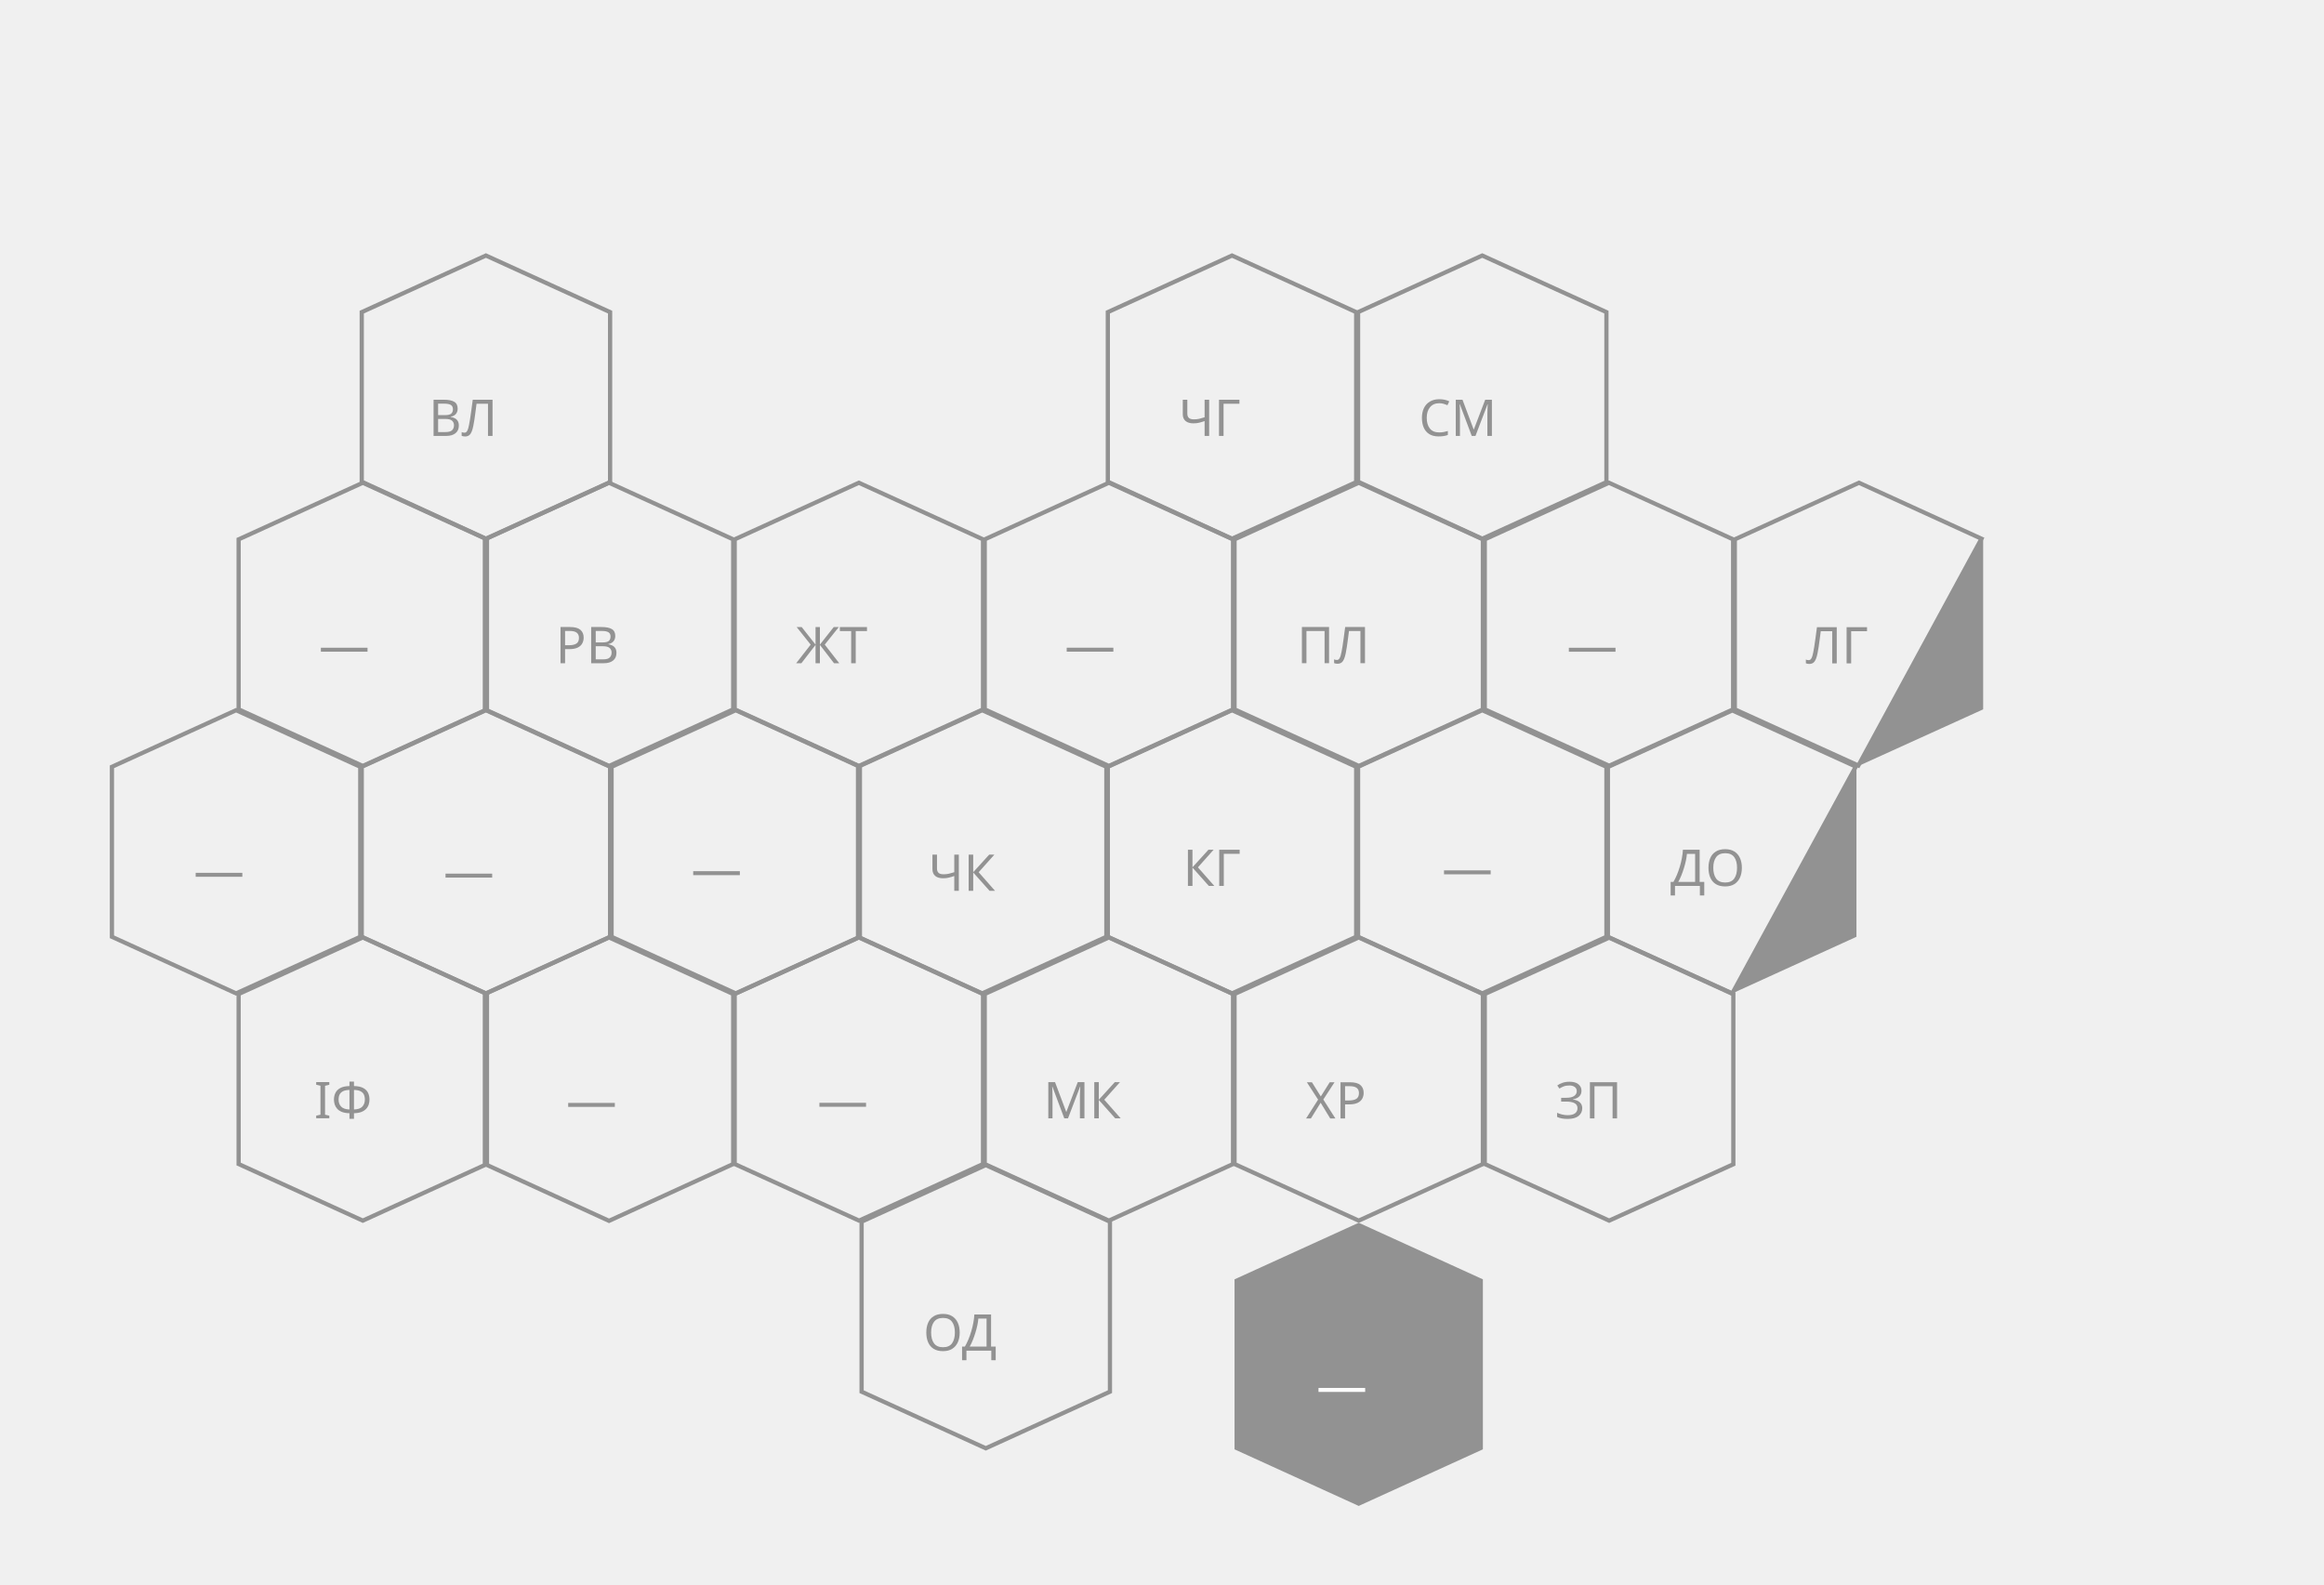
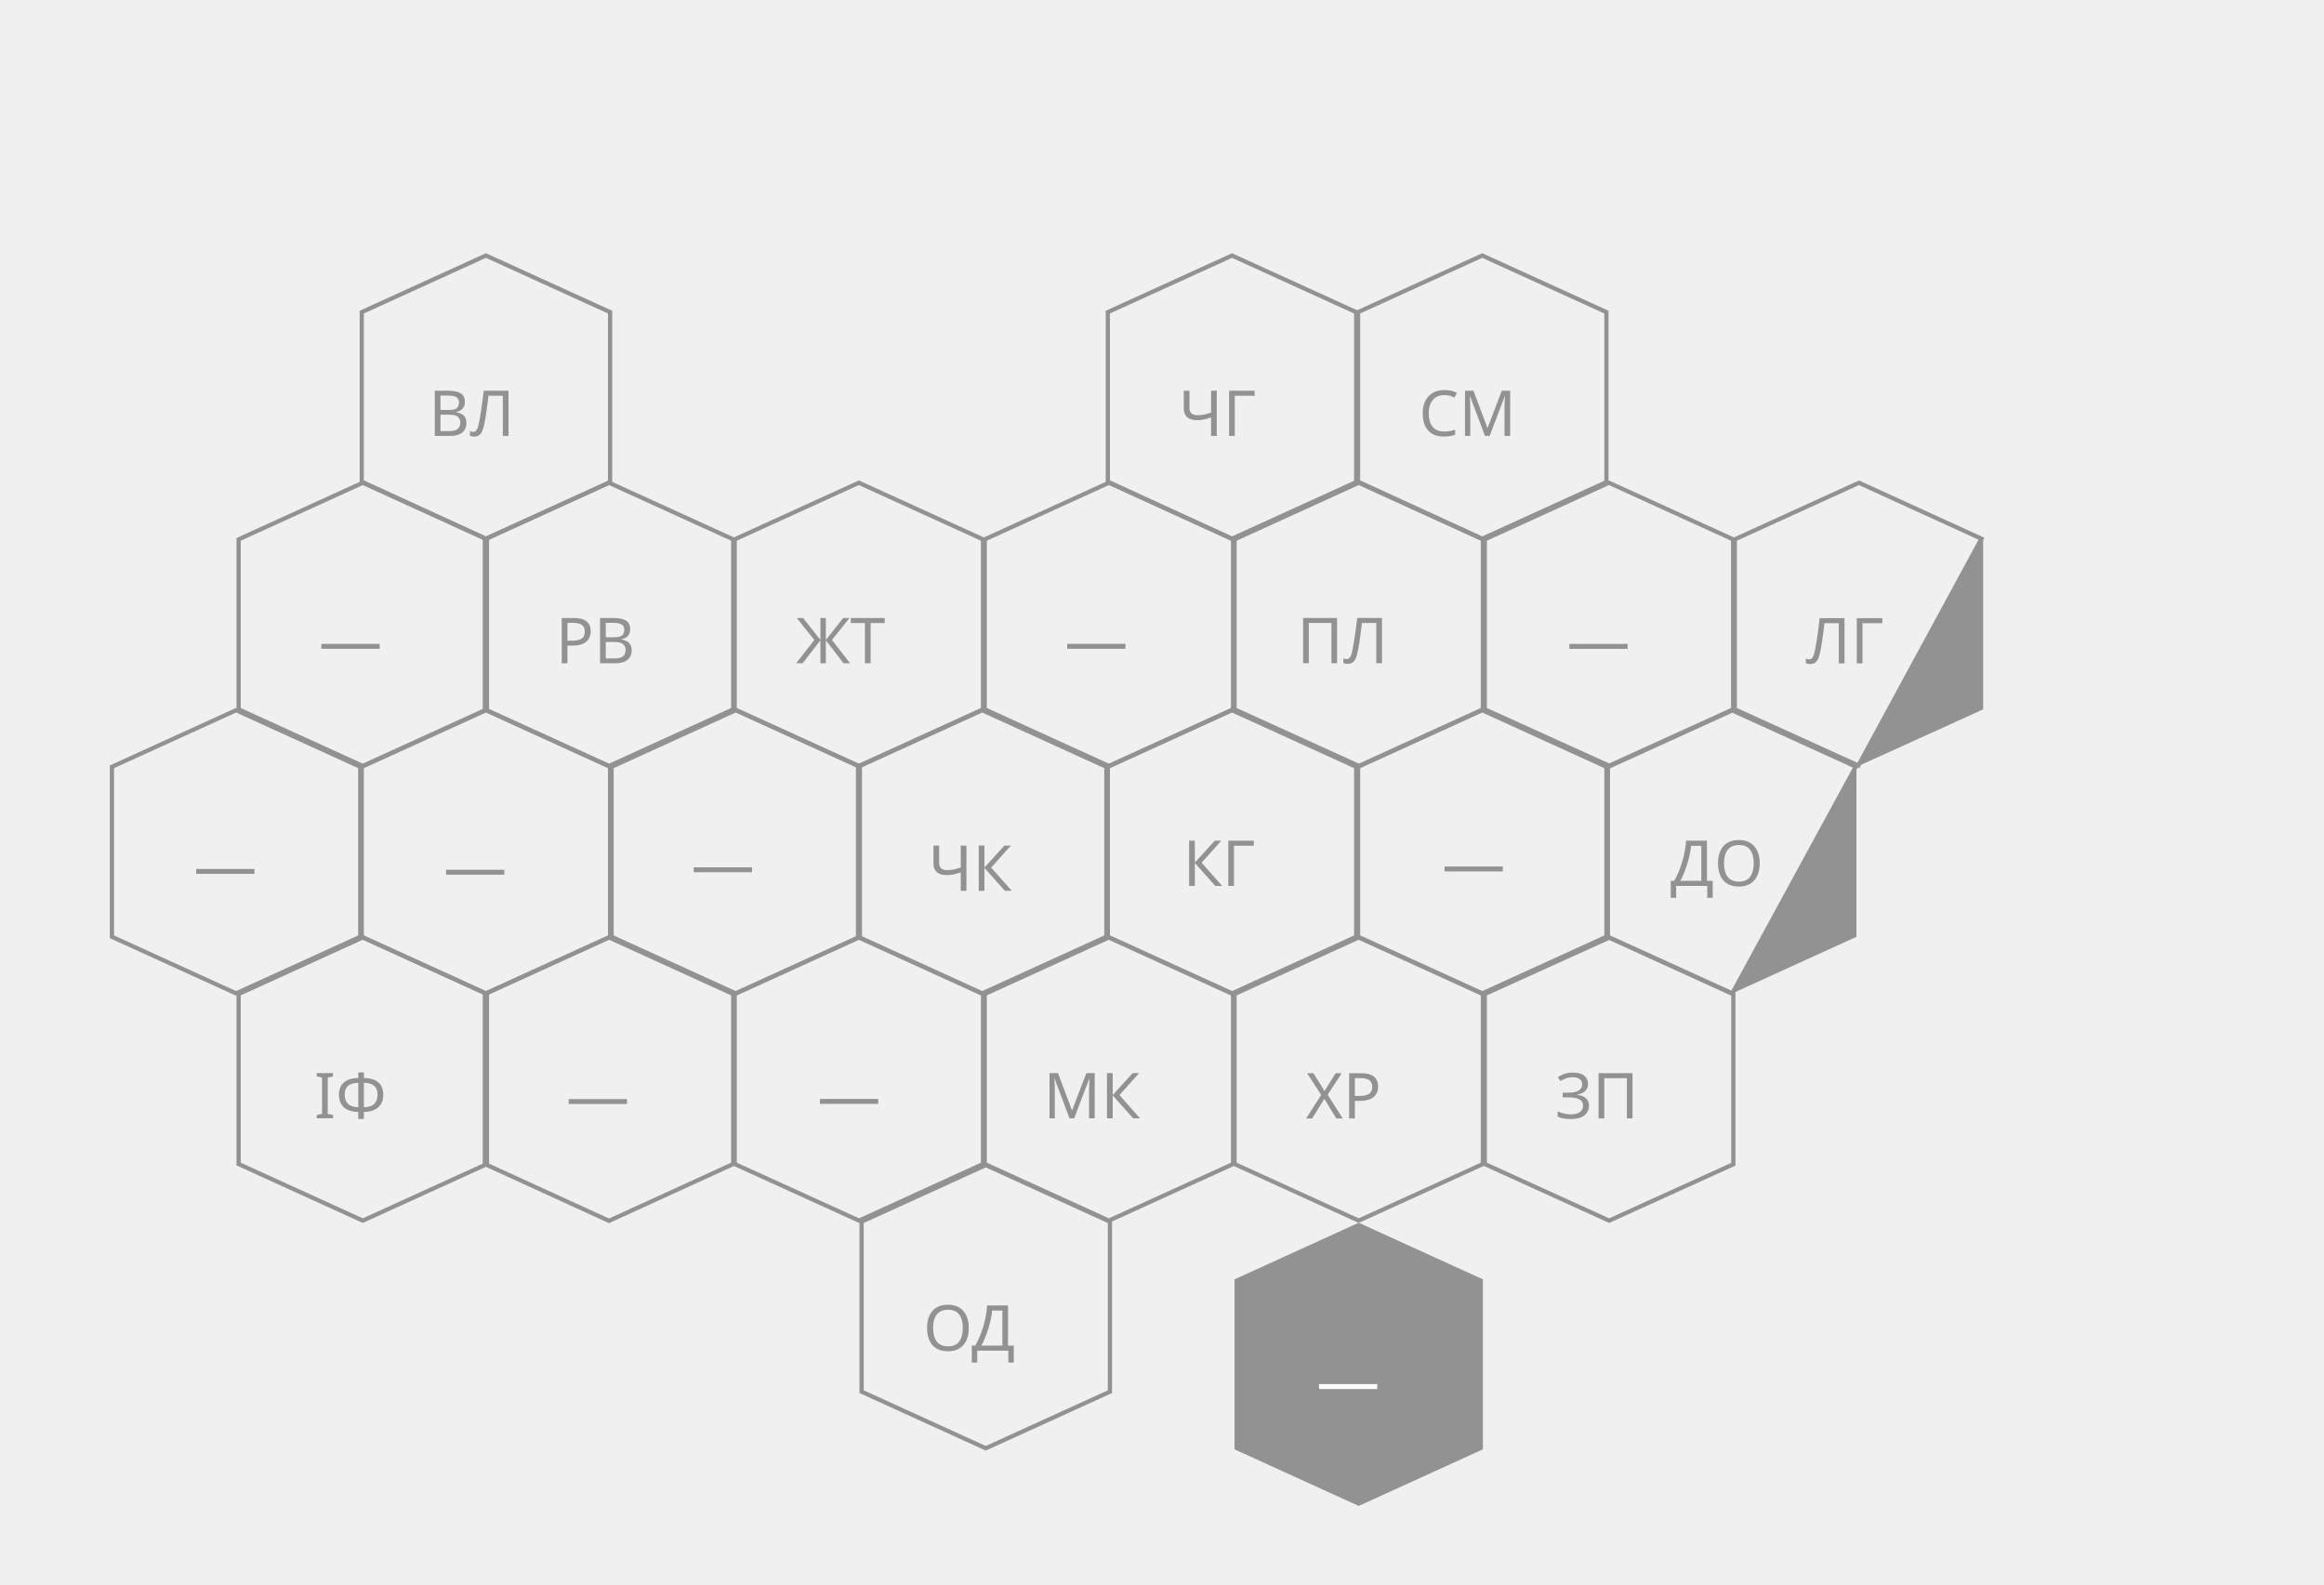
<svg xmlns="http://www.w3.org/2000/svg" version="1.1" id="Layer_1" x="0px" y="0px" viewBox="100 50 1100.5 750.4" height="100%" width="100%" xml:space="preserve">
  <style type="text/css">
	.st0{fill:none;stroke:#929292;stroke-width:2;stroke-miterlimit:10;}
	.st1{fill:#929292;}
	.st2{font-family:'OpenSans-Semibold';}
- 	.st3{font-size:2em;}
+ 	.st3{font-size:2.5em;}
	.st4{fill:#FFFFFF;}
	.selected{fill:#eb00ff !important; font-weight: bold;}

</style>
  <path class="st0" d="M271.3,278.1v-80.3l58.8-26.8l58.8,26.8v80.5l-58.8,26.8L271.3,278.1z" />
  <path class="st0" d="M506.3,493.6v-80.5l58.8-26.8l58.8,26.8v80.5l-58.8,26.8L506.3,493.6z" />
  <path class="st0" d="M624.6,493.6v-80.5l58.8-26.8l58.8,26.8v80.5l-58.8,26.8L624.6,493.6z" />
  <path class="st1" d="M684.6,736.3v-80.5l58.8-26.8l58.8,26.8v80.5l-58.8,26.8L684.6,736.3z" />
  <path class="st0" d="M508,709v-80.5l58.8-26.8l58.8,26.8V709l-58.8,26.8L508,709z" />
  <path class="st0" d="M213,601.2v-80.5l58.8-26.8l58.8,26.8v80.5L271.8,628L213,601.2z" />
  <path class="st0" d="M329.6,601.2v-80.5l58.8-26.8l58.8,26.8v80.5l-58.8,26.9L329.6,601.2z" />
  <path class="st0" d="M447.9,601.2v-80.5l58.8-26.8l58.8,26.8v80.5L506.8,628L447.9,601.2z" />
  <path class="st0" d="M566.3,601.2v-80.5l58.8-26.8l58.8,26.8v80.5L625.1,628L566.3,601.2z" />
  <path class="st0" d="M684.6,601.2v-80.5l58.8-26.8l58.8,26.8v80.5L743.4,628L684.6,601.2z" />
  <path class="st0" d="M803.1,601.2v-80.5L862,494l58.8,26.8v80.5L862,628L803.1,601.2z" />
  <path class="st0" d="M153,493.6v-80.5l58.8-26.8l58.8,26.8v80.5l-58.8,26.8L153,493.6z" />
  <path class="st0" d="M271.3,493.6v-80.5l58.8-26.8l58.8,26.8v80.5l-58.8,26.8L271.3,493.6z" />
  <path class="st0" d="M389.6,493.6v-80.5l58.8-26.8l58.8,26.8v80.5l-58.8,26.8L389.6,493.6z" />
  <path class="st0" d="M743.1,493.6v-80.5l58.8-26.8l58.8,26.8v80.5l-58.8,26.8L743.1,493.6z" />
  <polygon class="st0" points="920.3,386.4 861.4,413.2 861.4,493.6 920.3,520.4 978.8,413 " />
  <polygon class="st1" points="979.1,413.2 978.8,413 920.3,520.4 979.1,493.6 " />
  <path class="st0" d="M213,385.9v-80.5l58.8-26.8l58.8,26.8v80.5l-58.8,26.8L213,385.9z" />
  <path class="st0" d="M329.6,385.9v-80.5l58.8-26.8l58.8,26.8v80.5l-58.8,26.8L329.6,385.9z" />
  <path class="st0" d="M447.9,385.9v-80.5l58.8-26.8l58.8,26.8v80.5l-58.8,26.8L447.9,385.9z" />
  <path class="st0" d="M566.3,385.9v-80.5l58.8-26.8l58.8,26.8v80.5l-58.8,26.8L566.3,385.9z" />
  <path class="st0" d="M684.6,385.9v-80.5l58.8-26.8l58.8,26.8v80.5l-58.7,26.8L684.6,385.9z" />
  <path class="st0" d="M803.1,385.9v-80.5l58.8-26.8l58.8,26.8v80.5L862,412.6L803.1,385.9z" />
  <polygon class="st0" points="980.3,278.6 921.5,305.4 921.5,385.9 980,412.5 1038.3,305.1 " />
  <polygon class="st1" points="1039.1,385.9 1039.1,305.4 1038.3,305.1 980,412.5 980.3,412.6 " />
  <path class="st0" d="M624.6,278.1v-80.3l58.8-26.8l58.8,26.8v80.5l-58.8,26.8L624.6,278.1z" />
  <path class="st0" d="M743.1,278.1v-80.3l58.8-26.8l58.8,26.8v80.5l-58.8,26.8L743.1,278.1z" />
  <text transform="matrix(1 0 0 1 302.9809 256.4194)" class="st1 st2 st3">ВЛ</text>
  <text transform="matrix(1 0 0 1 248.7803 579.5459)" class="st1 st2 st3">ІФ</text>
  <text transform="matrix(1 0 0 1 427.3027 469.9033)" class="st1 st2 st3">—</text>
  <text transform="matrix(1 0 0 1 191.7075 470.6777)" class="st1 st2 st3">—</text>
  <text transform="matrix(1 0 0 1 604.1694 364.083)" class="st1 st2 st3">—</text>
  <text transform="matrix(1 0 0 1 363.0962 364.0537)" class="st1 st2 st3">РВ</text>
  <text transform="matrix(1 0 0 1 250.9888 364.0977)" class="st1 st2 st3">—</text>
  <text transform="matrix(1 0 0 1 310.0215 471.0645)" class="st1 st2 st3">—</text>
  <text transform="matrix(1 0 0 1 771.8643 256.4194)" class="st1 st2 st3">СМ</text>
  <text transform="matrix(1 0 0 1 658.1631 256.4194)" class="st1 st2 st3">ЧГ</text>
  <text transform="matrix(1 0 0 1 782.8389 469.5166)" class="st1 st2 st3">—</text>
  <text transform="matrix(1 0 0 1 890.9688 469.5166)" class="st1 st2 st3">ДО</text>
  <text transform="matrix(1 0 0 1 836.4395 579.6006)" class="st1 st2 st3">ЗП</text>
  <text transform="matrix(1 0 0 1 718.3896 579.6191)" class="st1 st2 st3">ХР</text>
  <text transform="matrix(1 0 0 1 537.1729 689.5742)" class="st1 st2 st3">ОД</text>
  <text transform="matrix(1 0 0 1 368.0986 579.6367)" class="st1 st2 st3">—</text>
  <text transform="matrix(1 0 0 1 723.4102 714.6094)" class="st4 st2 st3">—</text>
  <text transform="matrix(1 0 0 1 476.9741 364.0684)" class="st1 st2 st3">ЖТ</text>
  <text transform="matrix(1 0 0 1 714.1704 364.0391)" class="st1 st2 st3">ПЛ</text>
  <text transform="matrix(1 0 0 1 841.9561 364.1123)" class="st1 st2 st3">—</text>
  <text transform="matrix(1 0 0 1 955.1152 364.127)" class="st1 st2 st3">ЛГ</text>
  <text transform="matrix(1 0 0 1 539.6187 471.8379)" class="st1 st2 st3">ЧК</text>
  <text transform="matrix(1 0 0 1 660.1953 469.5166)" class="st1 st2 st3">КГ</text>
  <text transform="matrix(1 0 0 1 594.0854 579.5645)" class="st1 st2 st3">МК</text>
  <text transform="matrix(1 0 0 1 487.0625 579.582)" class="st1 st2 st3">—</text>
</svg>
